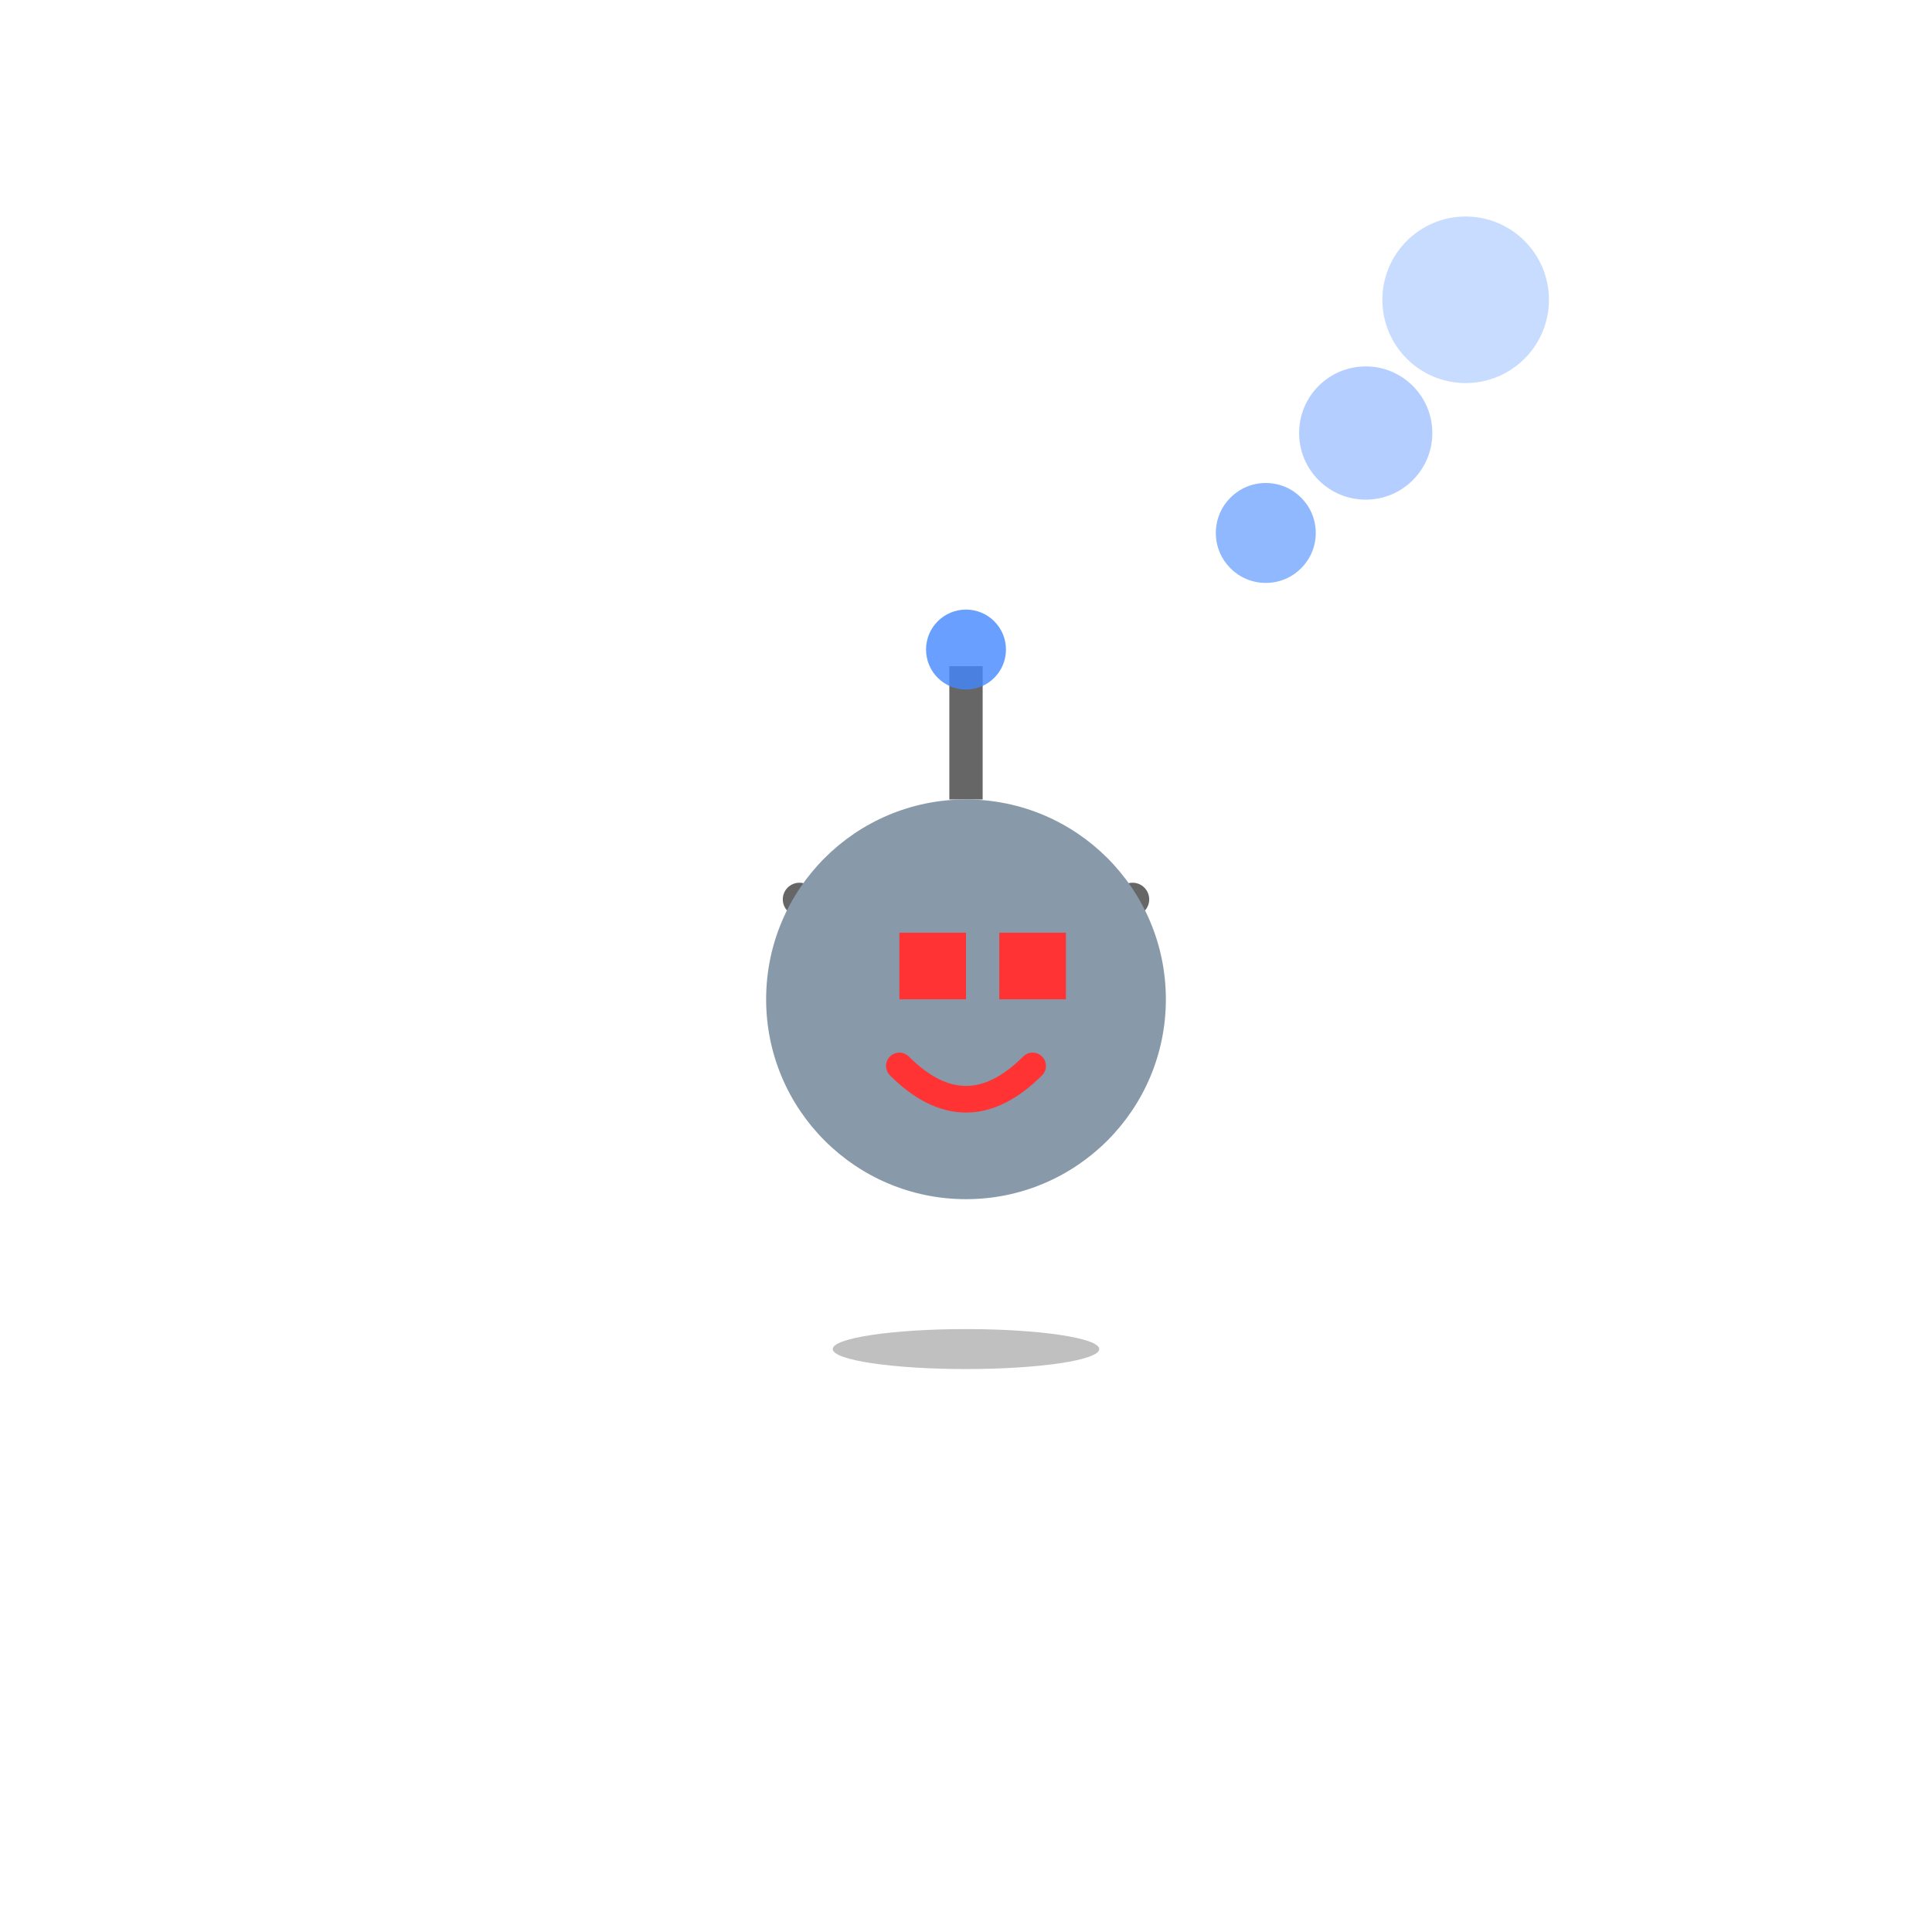
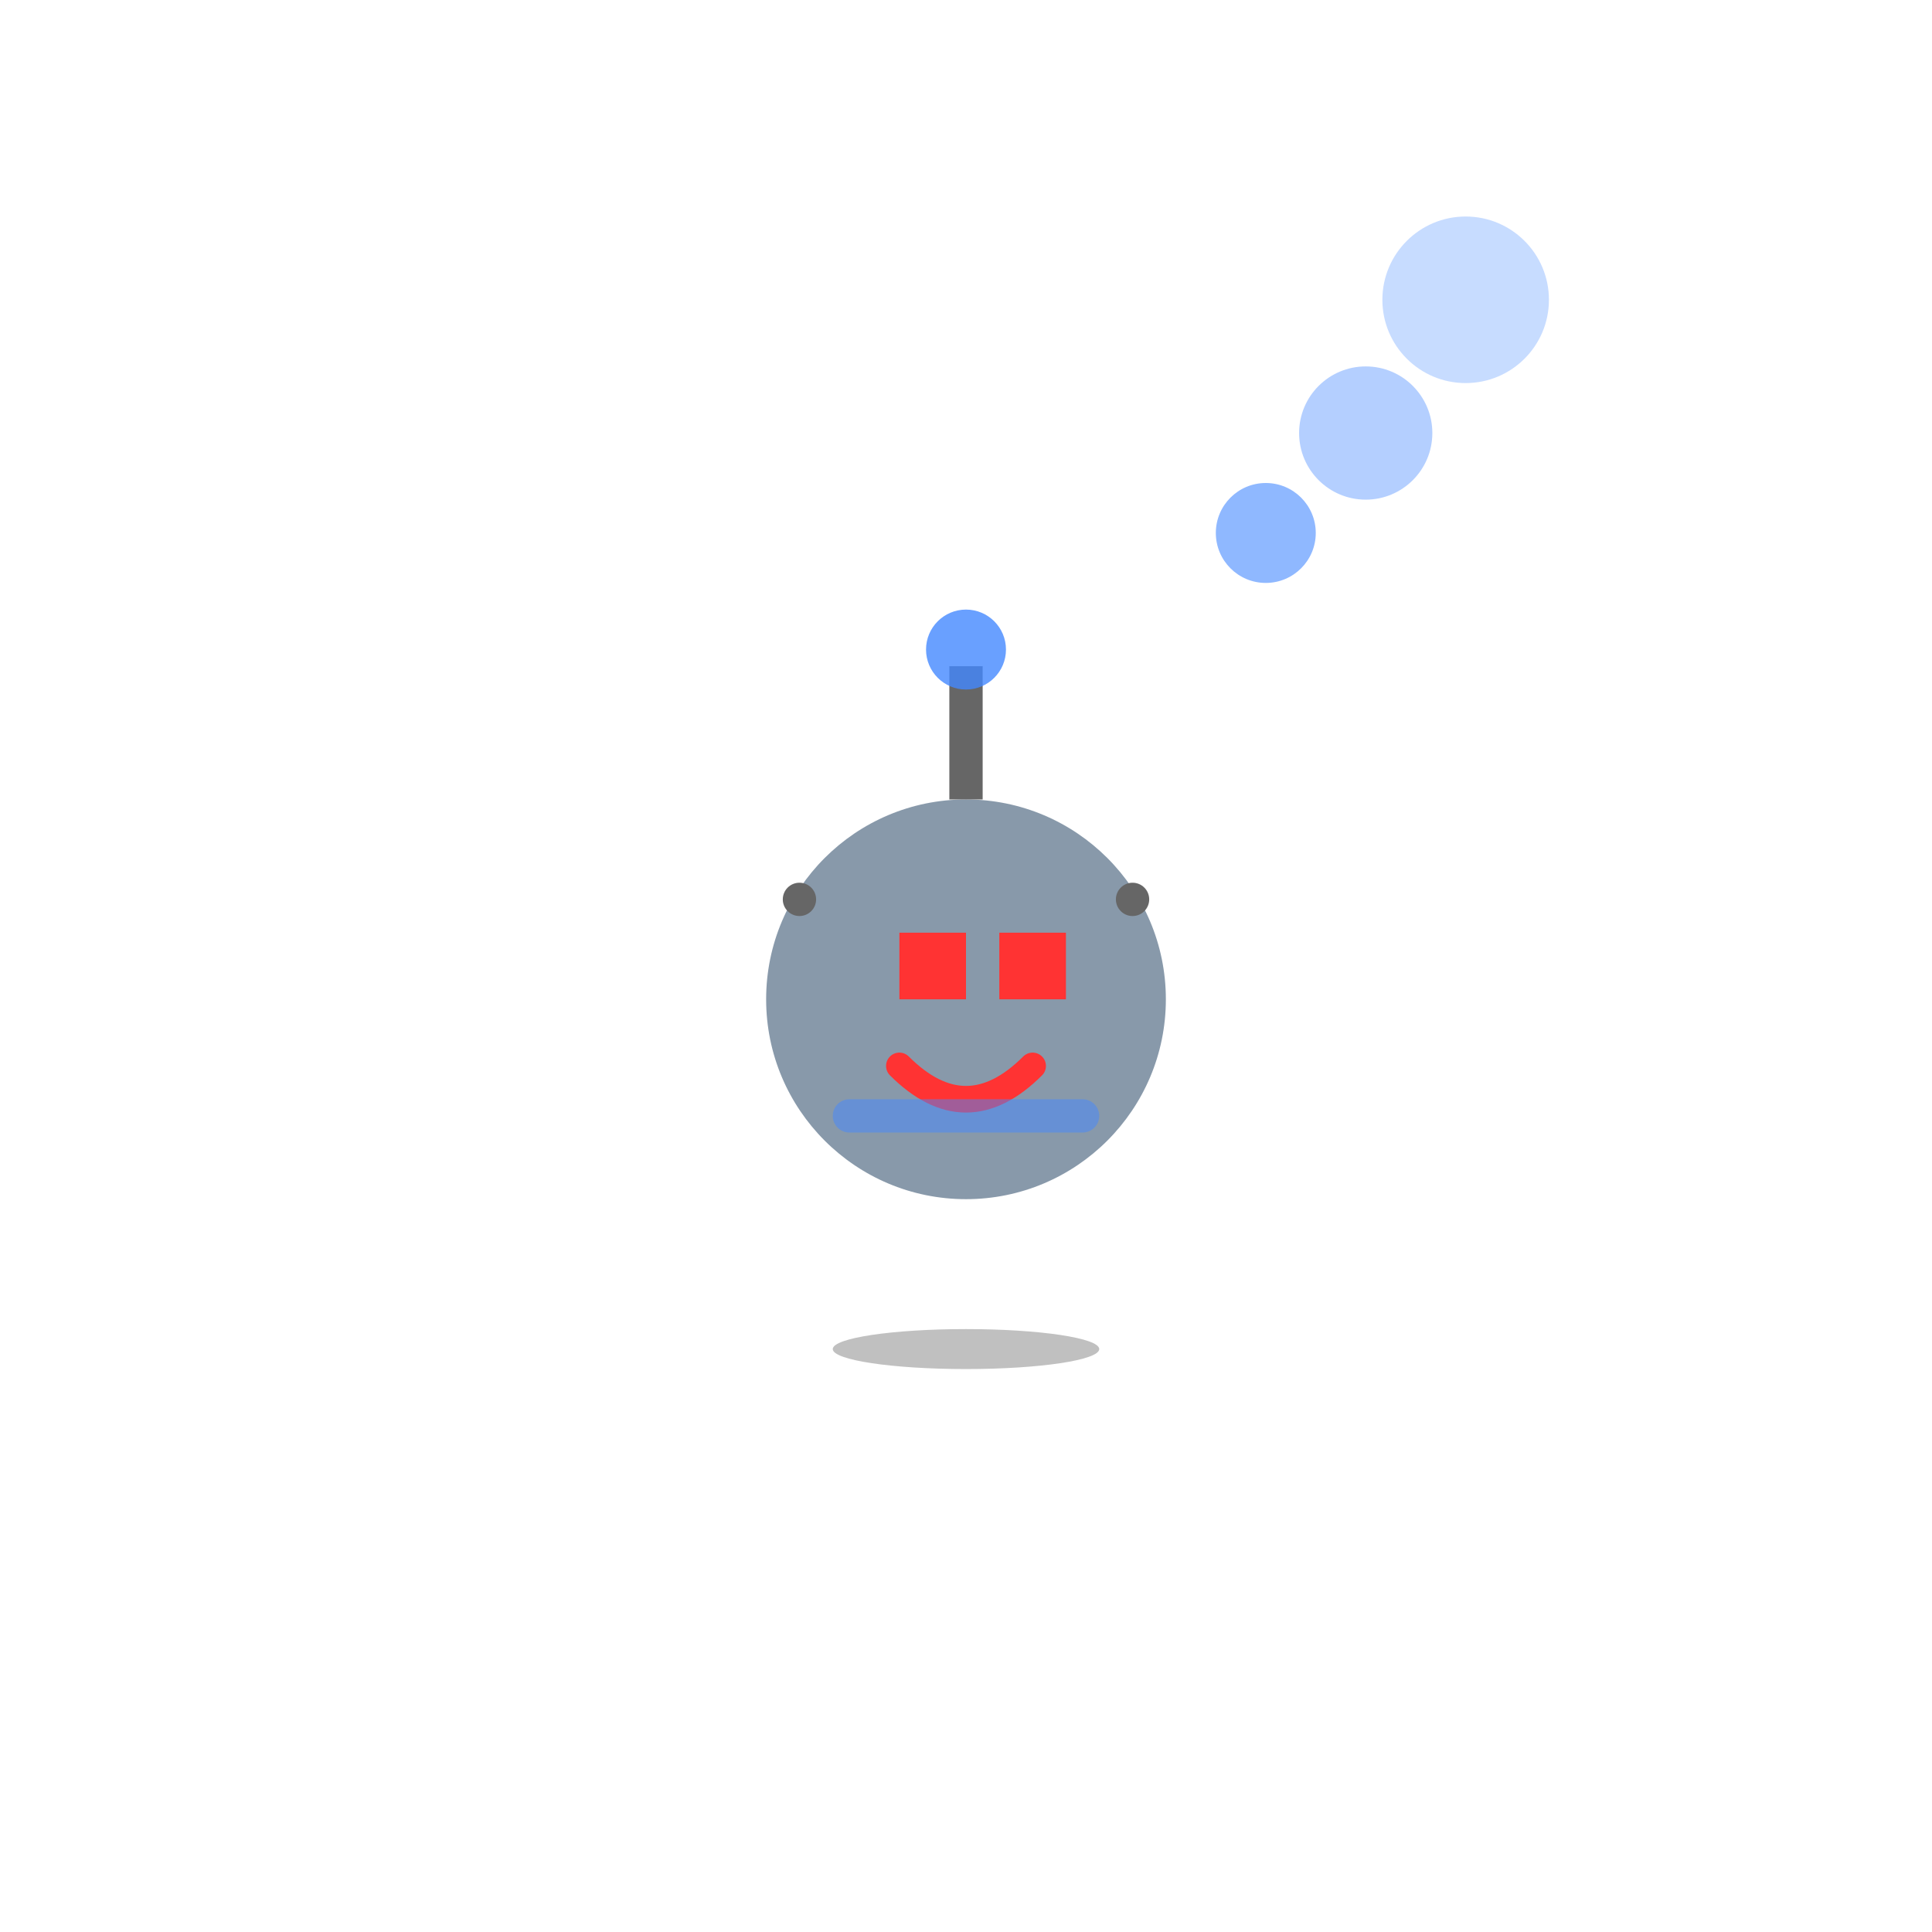
<svg xmlns="http://www.w3.org/2000/svg" viewBox="-18 -18 58 58" fill="none">
  <defs>
    <style>
-       .idle-body {
-         transform-origin: 11px 18px;
-         animation: idle-breathe 3.2s ease-in-out infinite, idle-sway 6s ease-in-out infinite;
-         
-       }
-       .idle-eye {
-         transform-origin: 11px 11px;
-         animation: idle-blink 4s ease-in-out infinite;
-       }
-       .idle-shadow {
-         transform-origin: 11px 22.5px;
-         animation: idle-shadow-pulse 3.2s ease-in-out infinite;
-       }
+       .idle-body { transform-origin: 11px 18px; animation: idle-breathe 3.2s ease-in-out infinite, idle-sway 6s ease-in-out infinite;  }
+       .idle-eye { transform-origin: 11px 11px; animation: idle-blink 4s ease-in-out infinite; }
+       .idle-shadow { transform-origin: 11px 22.5px; animation: idle-shadow-pulse 3.2s ease-in-out infinite; }
      .think-bubble { animation: think-bubble-float 3s ease-in-out infinite; }
      .zzz text { animation: zzz-float 2s ease-in-out infinite; }
-       @keyframes idle-breathe {
-         0%,100% { transform: scaleY(1) translateY(0); }
-         50%     { transform: scaleY(0.97) translateY(0.3px); }
-       }
-       @keyframes idle-sway {
-         0%,100% { transform: rotate(0deg); }
-         25%     { transform: rotate(1.2deg); }
-         75%     { transform: rotate(-1.2deg); }
-       }
-       @keyframes idle-blink {
-         0%,8%,100% { transform: scaleY(1); }
-         4%          { transform: scaleY(0.08); }
-       }
-       @keyframes idle-shadow-pulse {
-         0%,100% { transform: scaleX(1); opacity: 0.35; }
-         50%     { transform: scaleX(0.96); opacity: 0.28; }
-       }
-       @keyframes wk-bob {
-         0%,100% { transform: translateY(0); }
-         50%     { transform: translateY(-1.5px); }
-       }
-       @keyframes happy-bounce {
-         0%,100% { transform: translateY(0) rotate(0); }
-         50%     { transform: translateY(-3px) rotate(3deg); }
-       }
-       @keyframes think-bubble-float {
-         0%,100% { transform: translateY(0); opacity: 0.8; }
-         50%     { transform: translateY(-2px); opacity: 1; }
-       }
-       @keyframes zzz-float {
-         0%,100% { transform: translateY(0); opacity: 0.3; }
-         50%     { transform: translateY(-3px); opacity: 0.8; }
-       }
+       @keyframes idle-breathe { 0%,100% { transform: scaleY(1) translateY(0); } 50% { transform: scaleY(0.97) translateY(0.3px); } }
+       @keyframes idle-sway { 0%,100% { transform: rotate(0deg); } 25% { transform: rotate(1.2deg); } 75% { transform: rotate(-1.2deg); } }
+       @keyframes idle-blink { 0%,8%,100% { transform: scaleY(1); } 4% { transform: scaleY(0.08); } }
+       @keyframes idle-shadow-pulse { 0%,100% { transform: scaleX(1); opacity: 0.35; } 50% { transform: scaleX(0.96); opacity: 0.28; } }
+       @keyframes wk-bob { 0%,100% { transform: translateY(0); } 50% { transform: translateY(-1.5px); } }
+       @keyframes happy-bounce { 0%,100% { transform: translateY(0) rotate(0); } 50% { transform: translateY(-3px) rotate(3deg); } }
+       @keyframes think-bubble-float { 0%,100% { transform: translateY(0); opacity: 0.8; } 50% { transform: translateY(-2px); opacity: 1; } }
+       @keyframes zzz-float { 0%,100% { transform: translateY(0); opacity: 0.3; } 50% { transform: translateY(-3px); opacity: 0.8; } }
    </style>
  </defs>
  <ellipse class="idle-shadow" cx="11" cy="22.5" rx="4" ry="0.6" fill="#c0c0c0" />
  <g class="idle-body">
-     <line x1="11" y1="2" x2="11" y2="6" stroke="#666" stroke-width="1" />
-     <circle cx="11" cy="1.5" r="1.2" fill="#4488FF" opacity="0.8" />
-     <rect x="7" y="15" width="8" height="1" rx="0.5" fill="#4488FF" opacity="0.5" />
-     <circle cx="6" cy="9" r="0.5" fill="#666" />
-     <circle cx="16" cy="9" r="0.5" fill="#666" />
    <rect x="5" y="6" width="12" height="12" rx="6" fill="#8899AA" />
    <g class="idle-eye">
      <rect x="9" y="10" width="2" height="2" fill="#FF3333" />
      <rect x="12" y="10" width="2" height="2" fill="#FF3333" />
    </g>
    <path d="M9 14 Q11 16 13 14" stroke="#FF3333" stroke-width="0.8" stroke-linecap="round" fill="none" />
+     <line x1="11" y1="2" x2="11" y2="6" stroke="#666" stroke-width="1" />
+     <circle cx="11" cy="1.5" r="1.2" fill="#4488FF" opacity="0.8" />
+     <rect x="7" y="15" width="8" height="1" rx="0.5" fill="#4488FF" opacity="0.5" />
+     <circle cx="6" cy="9" r="0.5" fill="#666" />
+     <circle cx="16" cy="9" r="0.5" fill="#666" />
  </g>
  <g class="think-bubble">
    <circle cx="20" cy="-2" r="1.5" fill="#4488FF" opacity="0.6" />
    <circle cx="23" cy="-5" r="2" fill="#4488FF" opacity="0.4" />
    <circle cx="26" cy="-9" r="2.5" fill="#4488FF" opacity="0.3" />
  </g>
</svg>
